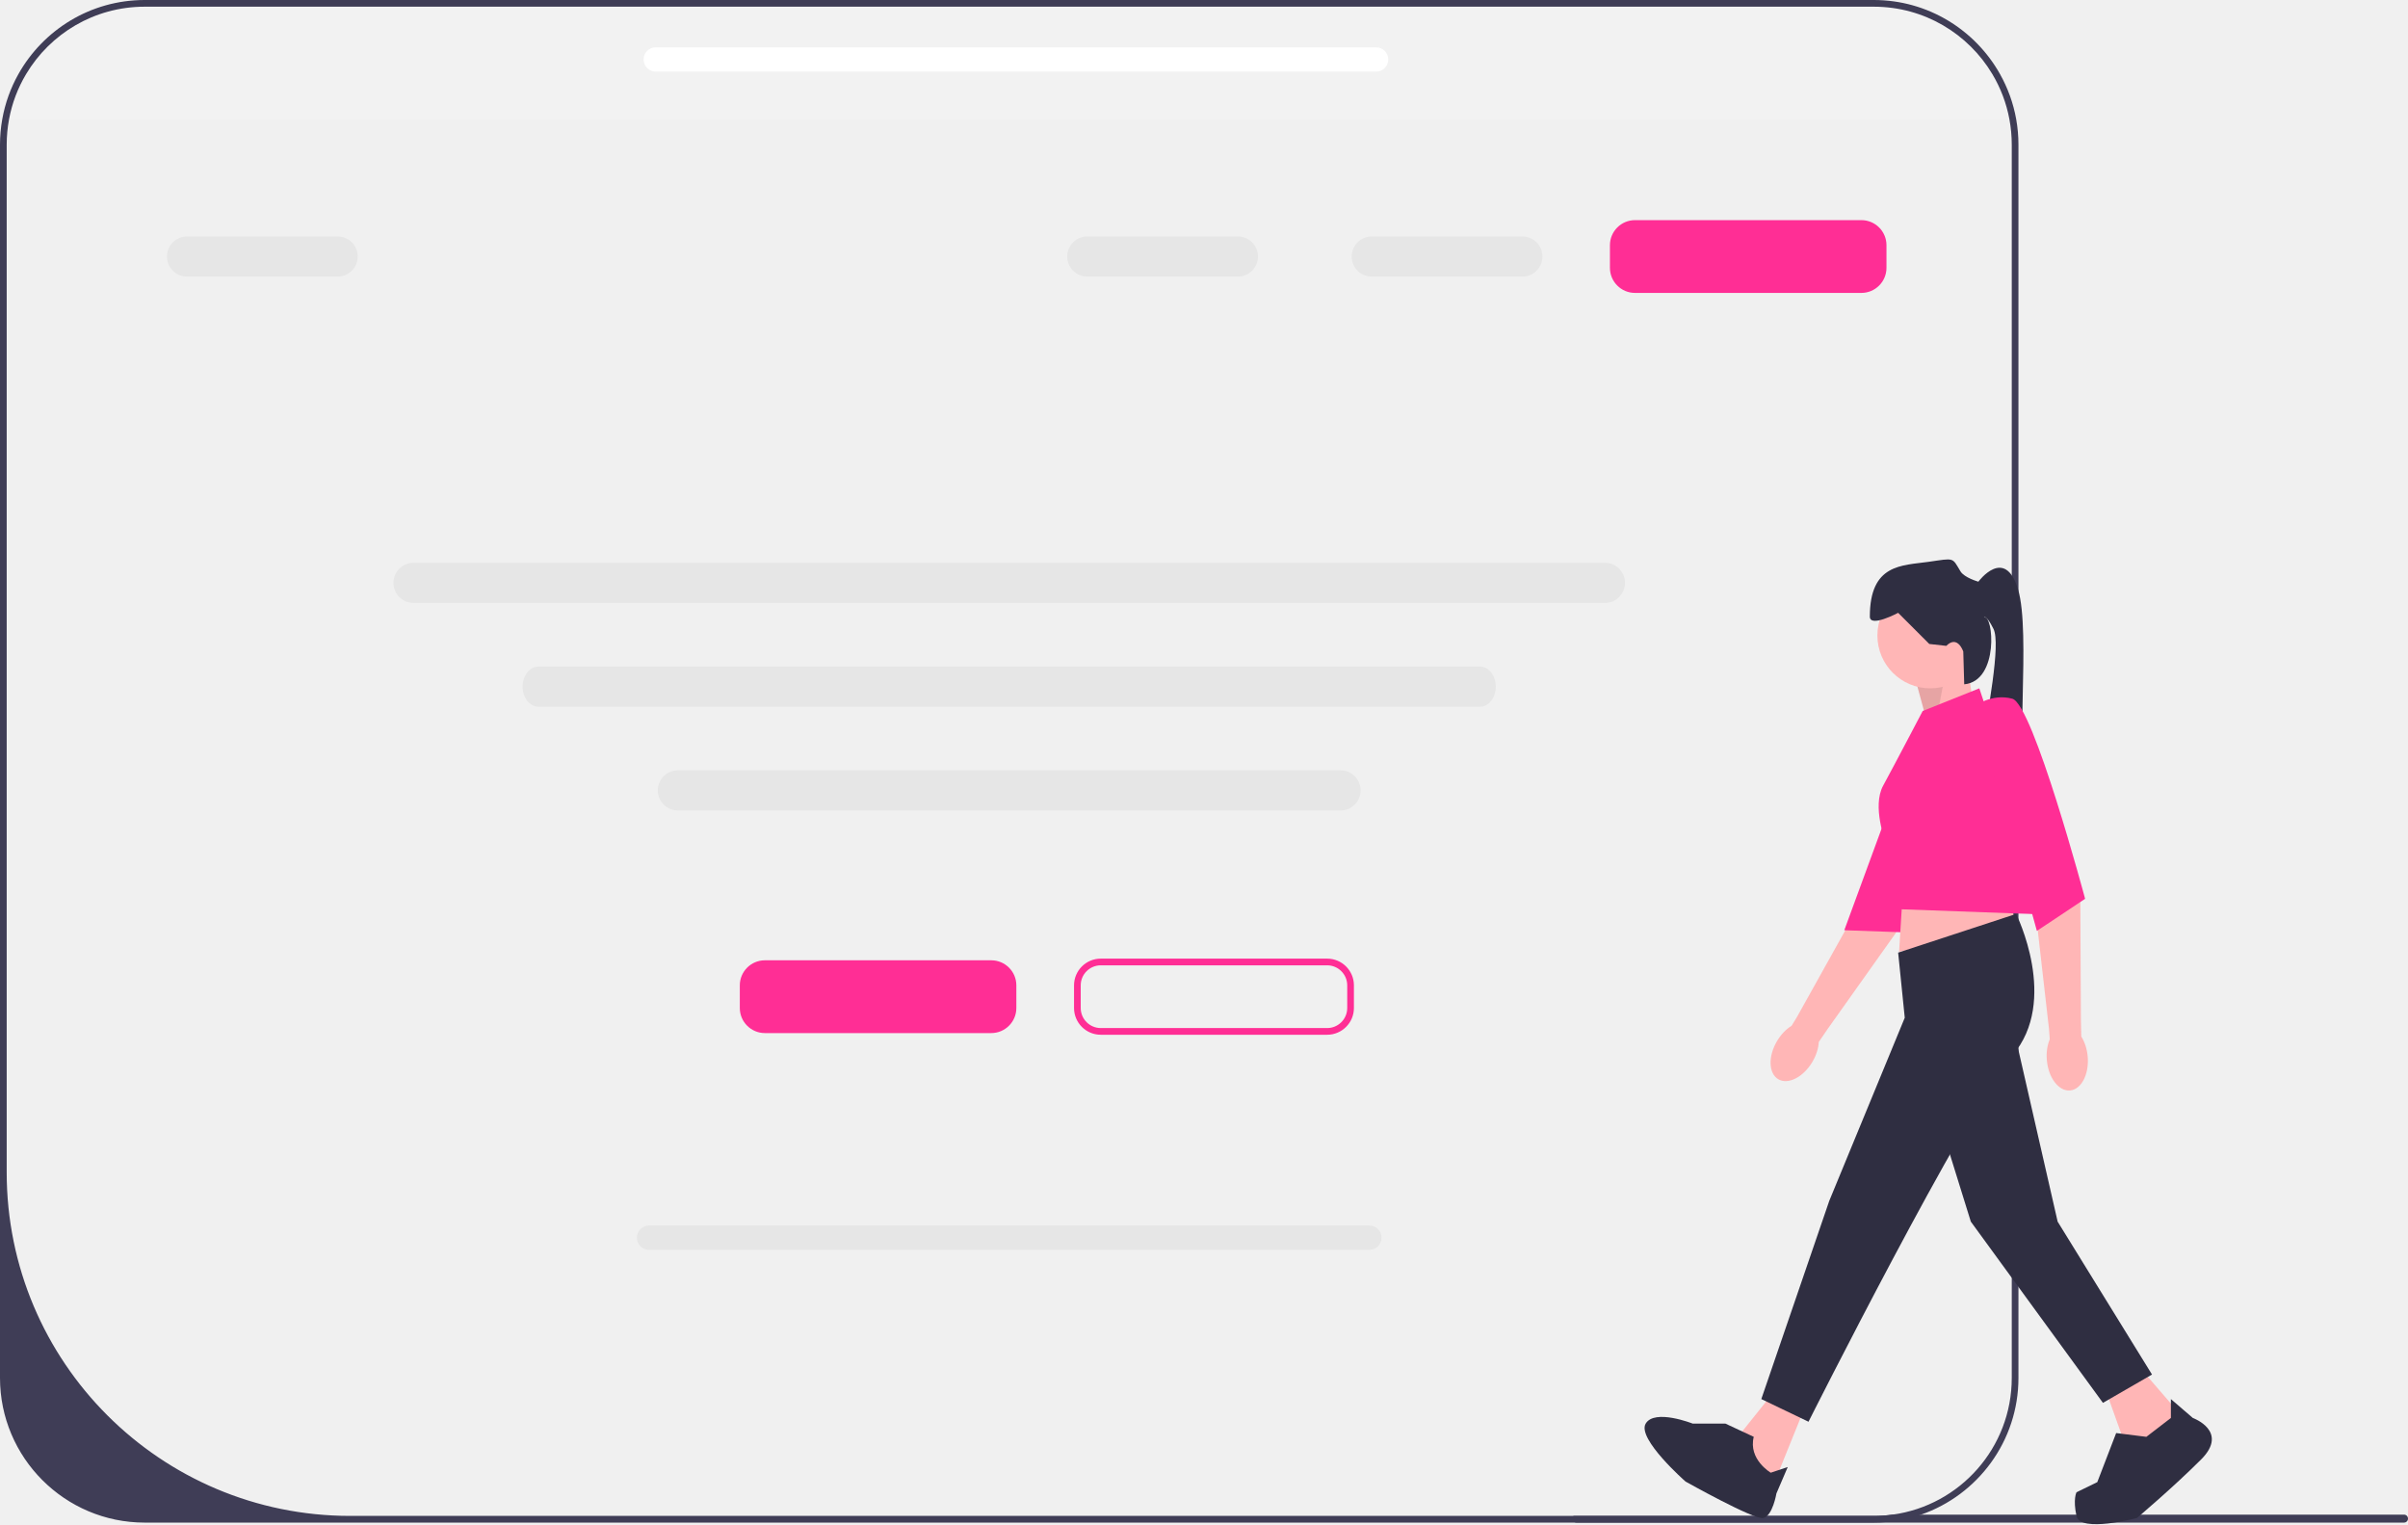
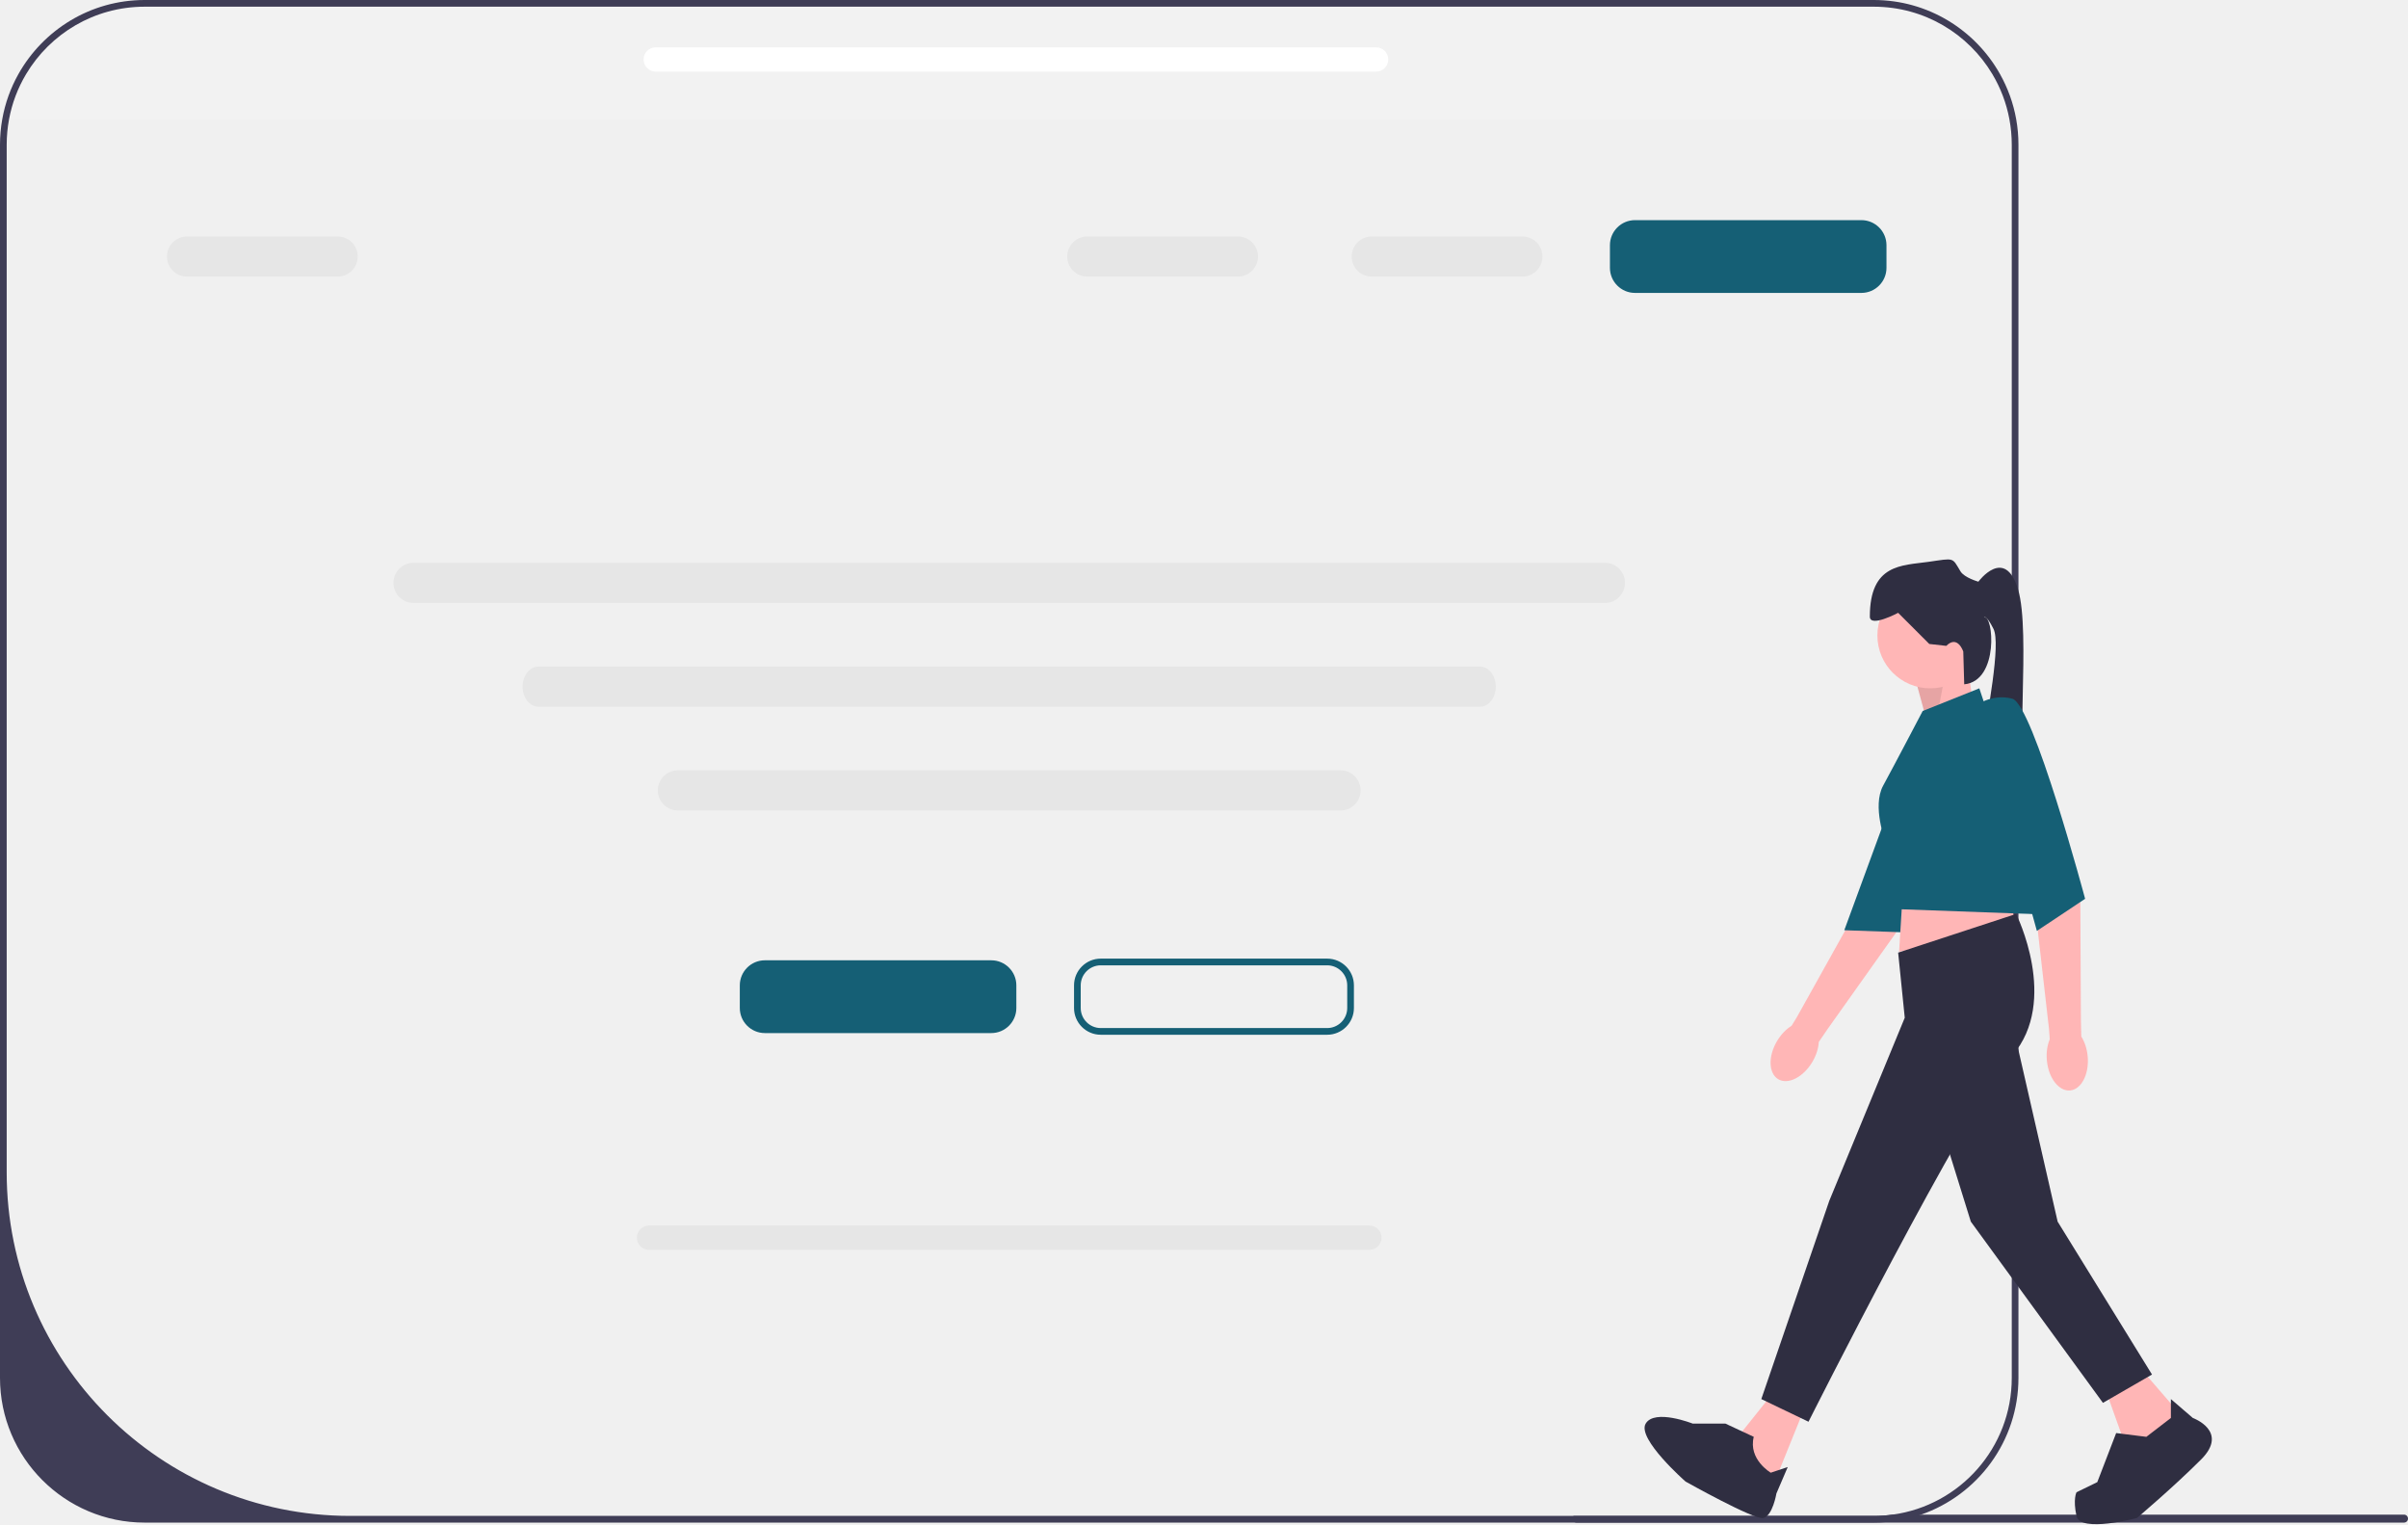
<svg xmlns="http://www.w3.org/2000/svg" width="719.53" height="455.365" viewBox="0 0 719.53 455.365">
  <path d="M602.46,35.65H.67c.85-4.82,2.51-9.38,4.83-13.51C12.91,8.94,27.04,0,43.23,0H559.9c16.18,0,30.32,8.94,37.72,22.14,2.32,4.13,3.99,8.69,4.84,13.51Z" fill="#f2f2f2" />
  <path d="M719.53,453.7c0,.66-.53,1.19-1.19,1.19h-247.29c-.66,0-1.19-.53-1.19-1.19,0-.32,.12-.6,.32-.81h89.72c1.91,0,3.78-.13,5.62-.38h152.82c.66,0,1.19,.53,1.19,1.19Z" fill="#3f3d56" />
  <path d="M442.218,211.14H160.905c-2.614,0-4.741-2.691-4.741-6s2.127-6,4.741-6H442.218c2.614,0,4.741,2.691,4.741,6s-2.127,6-4.741,6Z" fill="#e6e6e6" />
  <path d="M602.46,35.65c-.85-4.82-2.52-9.38-4.84-13.51-7.4-13.2-21.54-22.14-37.72-22.14H43.23C27.04,0,12.91,8.94,5.5,22.14c-2.32,4.13-3.98,8.69-4.83,13.51-.44,2.46-.67,4.99-.67,7.58V411.66c0,23.84,19.39,43.23,43.23,43.23H559.9c4.94,0,9.7-.84,14.13-2.38,16.92-5.86,29.1-21.96,29.1-40.85V43.23c0-2.58-.23-5.12-.67-7.58Zm-1.33,376.01c0,20.86-15.5,38.11-35.61,40.85-1.84,.25-3.71,.38-5.62,.38H104.64c-56.69,0-102.64-45.96-102.64-102.65V43.23c0-2.59,.24-5.12,.7-7.58,.9-4.86,2.65-9.41,5.1-13.51C14.99,10.08,28.17,2,43.23,2H559.9c15.06,0,28.24,8.08,35.43,20.14,2.45,4.1,4.2,8.65,5.1,13.51,.46,2.46,.7,4.99,.7,7.58V411.66Z" fill="#3f3d56" />
  <g>
    <polygon points="575.926 216.08 572.542 203.672 587.77 198.032 589.462 209.312 575.926 216.08" fill="#ffb6b6" />
    <polygon points="575.926 216.08 572.542 203.672 581.51 199.889 578.724 214.517 575.926 216.08" isolation="isolate" opacity=".1" />
    <g>
      <path d="M531.349,322.417c-2.909-1.73-3.062-6.838-.343-11.409,1.19-2.001,2.734-3.567,4.337-4.55l1.597-2.609,20.202-36.216s8.843-34.156,12.443-38.286c3.6-4.13,8.806-3.157,8.806-3.157l4.617,4.101-16.479,48.377-20.336,28.638-2.725,3.985c-.099,1.878-.739,3.982-1.93,5.983-2.719,4.571-7.282,6.873-10.19,5.142v0Z" fill="#ffb6b6" />
-       <path d="M575.093,212.535s6.426-.248,10.48,4.743-17.185,61.249-17.185,61.249l-17.3-.612,24.005-65.379h0Z" fill="#ff2e95" />
+       <path d="M575.093,212.535s6.426-.248,10.48,4.743-17.185,61.249-17.185,61.249l-17.3-.612,24.005-65.379h0Z" fill="#155f75" />
    </g>
    <circle cx="576.772" cy="189.854" r="15.792" fill="#ffb6b6" />
    <polygon points="539.831 419.114 529.115 445.621 522.912 439.417 520.656 427.573 529.679 416.294 539.831 419.114" fill="#ffb6b6" />
    <polygon points="640.22 409.526 650.936 421.934 645.86 432.085 634.58 430.393 628.941 414.602 640.22 409.526" fill="#ffb6b6" />
    <polygon points="568.876 261.48 567.466 284.322 602.433 278.118 600.177 264.018 568.876 261.48" fill="#ffb6b6" />
    <path d="M567.184,284.604l35.249-11.562s12.972,25.943-1.128,42.299-60.91,109.413-60.91,109.413l-14.1-6.768,20.303-59.218,22.559-54.706-1.974-19.457h0Z" fill="#2f2e41" />
    <polygon points="601.305 305.753 614.841 364.971 643.04 410.654 628.377 419.114 588.898 364.971 575.926 323.236 601.305 305.753" fill="#2f2e41" />
    <path d="M515.58,425.318h-9.768s-11.397-4.512-14.069,0,11.918,17.308,11.918,17.308c0,0,20.378,11.455,23.198,10.891s3.948-7.332,3.948-7.332l3.384-7.896-5.076,1.692s-6.768-3.948-5.076-10.716l-8.46-3.948h0Z" fill="#2f2e41" />
    <path d="M648.68,423.626v-5.64l6.557,5.64s10.927,3.948,2.467,12.408c-8.46,8.46-19.175,17.483-19.175,17.483,0,0-16.919,4.512-18.047-.564s0-7.13,0-7.13l6.204-3.022,5.64-14.664,9.024,1.128,7.332-5.64,0-0Z" fill="#2f2e41" />
    <path d="M581.566,192.956l-5.076-.564-9.306-9.306s-8.46,4.512-8.46,1.128c0-15.792,9.588-15.228,17.484-16.356,7.896-1.128,7.05-1.41,9.588,2.82,1.161,1.934,5.358,3.102,5.358,3.102,0,0,7.896-10.716,11.844,2.256,3.948,12.972-1.128,53.014,2.82,56.398,3.948,3.384-16.21,6.763-14.027-6.488s6.131-33.555,3.875-38.066c-2.256-4.512-2.82-3.384-2.82-3.384,2.796-1.141,4.622,18.964-5.919,19.949l-.285-9.797s-1.692-5.076-5.076-1.692l0-0Z" fill="#2f2e41" />
-     <path d="M574.516,212.414l16.919-6.768,22.559,67.678-46.416-1.691-4.179-20.2s-4.08-10.513-.697-16.717,11.813-22.303,11.813-22.303l0-0Z" fill="#ff2e95" />
+     <path d="M574.516,212.414l16.919-6.768,22.559,67.678-46.416-1.691-4.179-20.2s-4.08-10.513-.697-16.717,11.813-22.303,11.813-22.303l0-0Z" fill="#155f75" />
    <g>
      <path d="M618.543,325.783c-3.372,.29-6.474-3.771-6.93-9.07-.199-2.32,.142-4.492,.871-6.225l-.224-3.051-4.699-41.202s-8.748-33.703-8.231-39.157c.518-5.454,1.335-6.902,1.335-6.902l6.142,.64,14.814,48.913,.173,35.123,.109,4.827c1.014,1.584,1.721,3.666,1.92,5.986,.455,5.299-1.909,9.829-5.281,10.119v0Z" fill="#ffb6b6" />
-       <path d="M590.026,211.004s5.076-3.948,11.28-2.256,21.744,59.782,21.744,59.782l-14.413,9.588-18.611-67.114Z" fill="#ff2e95" />
+       <path d="M590.026,211.004s5.076-3.948,11.28-2.256,21.744,59.782,21.744,59.782l-14.413,9.588-18.611-67.114Z" fill="#155f75" />
    </g>
  </g>
-   <path d="M296.205,308.64h-67.656c-4.129,0-7.488-3.359-7.488-7.488v-6.767c0-4.129,3.359-7.487,7.488-7.487h67.656c4.129,0,7.488,3.358,7.488,7.487v6.767c0,4.129-3.359,7.488-7.488,7.488Z" fill="#ff2e95" />
-   <path d="M556.205,87.511h-67.656c-4.129,0-7.488-3.359-7.488-7.488v-6.767c0-4.129,3.359-7.487,7.488-7.487h67.656c4.129,0,7.488,3.358,7.488,7.487v6.767c0,4.129-3.359,7.488-7.488,7.488Z" fill="#ff2e95" />
-   <path d="M396.573,309.14h-67.656c-4.405,0-7.988-3.584-7.988-7.988v-6.767c0-4.404,3.583-7.987,7.988-7.987h67.656c4.405,0,7.988,3.583,7.988,7.987v6.767c0,4.404-3.583,7.988-7.988,7.988Zm-67.656-20.742c-3.302,0-5.988,2.686-5.988,5.987v6.767c0,3.302,2.687,5.988,5.988,5.988h67.656c3.302,0,5.988-2.687,5.988-5.988v-6.767c0-3.302-2.687-5.987-5.988-5.987h-67.656Z" fill="#ff2e95" />
+   <path d="M296.205,308.64h-67.656c-4.129,0-7.488-3.359-7.488-7.488v-6.767c0-4.129,3.359-7.487,7.488-7.487h67.656c4.129,0,7.488,3.358,7.488,7.487v6.767c0,4.129-3.359,7.488-7.488,7.488Z" fill="#155f75" />
+   <path d="M556.205,87.511h-67.656c-4.129,0-7.488-3.359-7.488-7.488v-6.767c0-4.129,3.359-7.487,7.488-7.487h67.656c4.129,0,7.488,3.358,7.488,7.487v6.767c0,4.129-3.359,7.488-7.488,7.488Z" fill="#155f75" />
+   <path d="M396.573,309.14h-67.656c-4.405,0-7.988-3.584-7.988-7.988v-6.767c0-4.404,3.583-7.987,7.988-7.987h67.656c4.405,0,7.988,3.583,7.988,7.987v6.767c0,4.404-3.583,7.988-7.988,7.988Zm-67.656-20.742c-3.302,0-5.988,2.686-5.988,5.987v6.767c0,3.302,2.687,5.988,5.988,5.988h67.656c3.302,0,5.988-2.687,5.988-5.988v-6.767c0-3.302-2.687-5.987-5.988-5.987h-67.656Z" fill="#155f75" />
  <path d="M479.561,180.14H123.561c-3.309,0-6-2.691-6-6s2.691-6,6-6H479.561c3.309,0,6,2.691,6,6s-2.691,6-6,6Z" fill="#e6e6e6" />
  <path d="M100.89,82.64H55.89c-3.309,0-6-2.691-6-6s2.691-6,6-6h45c3.309,0,6,2.691,6,6s-2.691,6-6,6Z" fill="#e6e6e6" />
  <path d="M369.89,82.64h-45c-3.309,0-6-2.691-6-6s2.691-6,6-6h45c3.309,0,6,2.691,6,6s-2.691,6-6,6Z" fill="#e6e6e6" />
  <path d="M454.89,82.64h-45c-3.309,0-6-2.691-6-6s2.691-6,6-6h45c3.309,0,6,2.691,6,6s-2.691,6-6,6Z" fill="#e6e6e6" />
  <path d="M400.561,242.14H202.561c-3.309,0-6-2.691-6-6s2.691-6,6-6h198c3.309,0,6,2.691,6,6s-2.691,6-6,6Z" fill="#e6e6e6" />
  <path d="M409.189,373.396H193.934c-2.001,0-3.628-1.627-3.628-3.628s1.627-3.628,3.628-3.628h215.256c2.001,0,3.628,1.627,3.628,3.628s-1.627,3.628-3.628,3.628h-0Z" fill="#e6e6e6" />
  <path d="M411.193,21.396H195.937c-2.001,0-3.628-1.627-3.628-3.628s1.627-3.628,3.628-3.628h215.256c2.001,0,3.628,1.627,3.628,3.628s-1.627,3.628-3.628,3.628h-0Z" fill="#fff" />
</svg>
